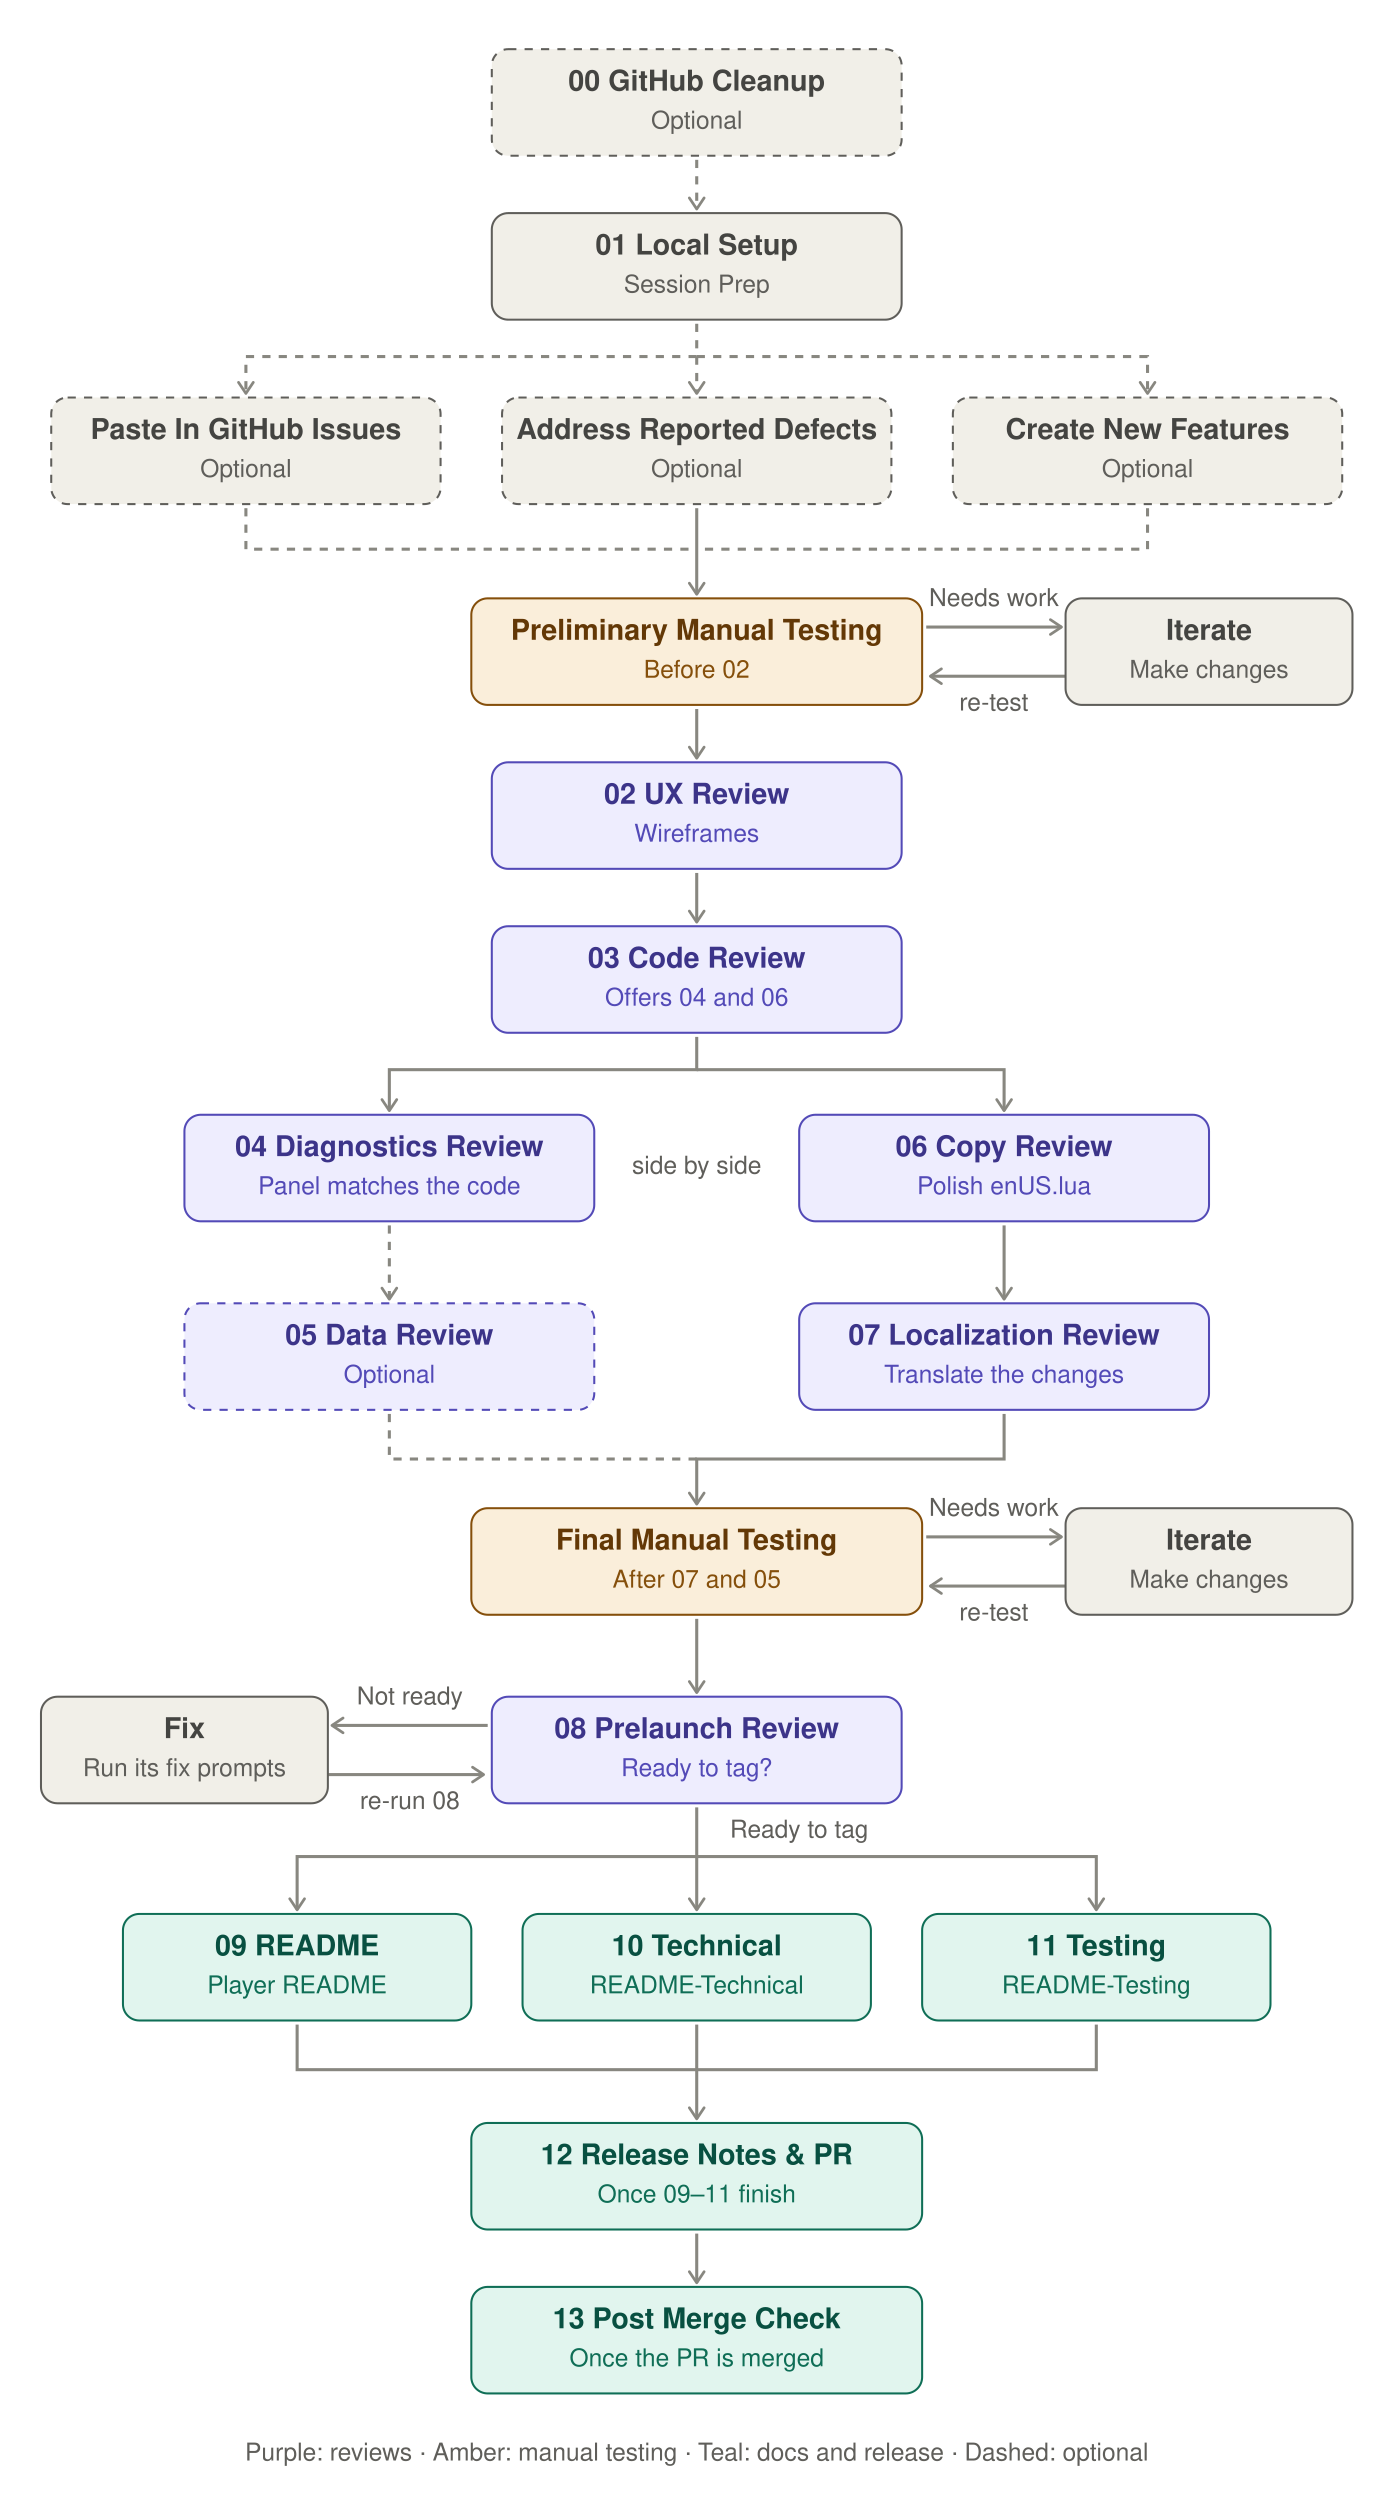
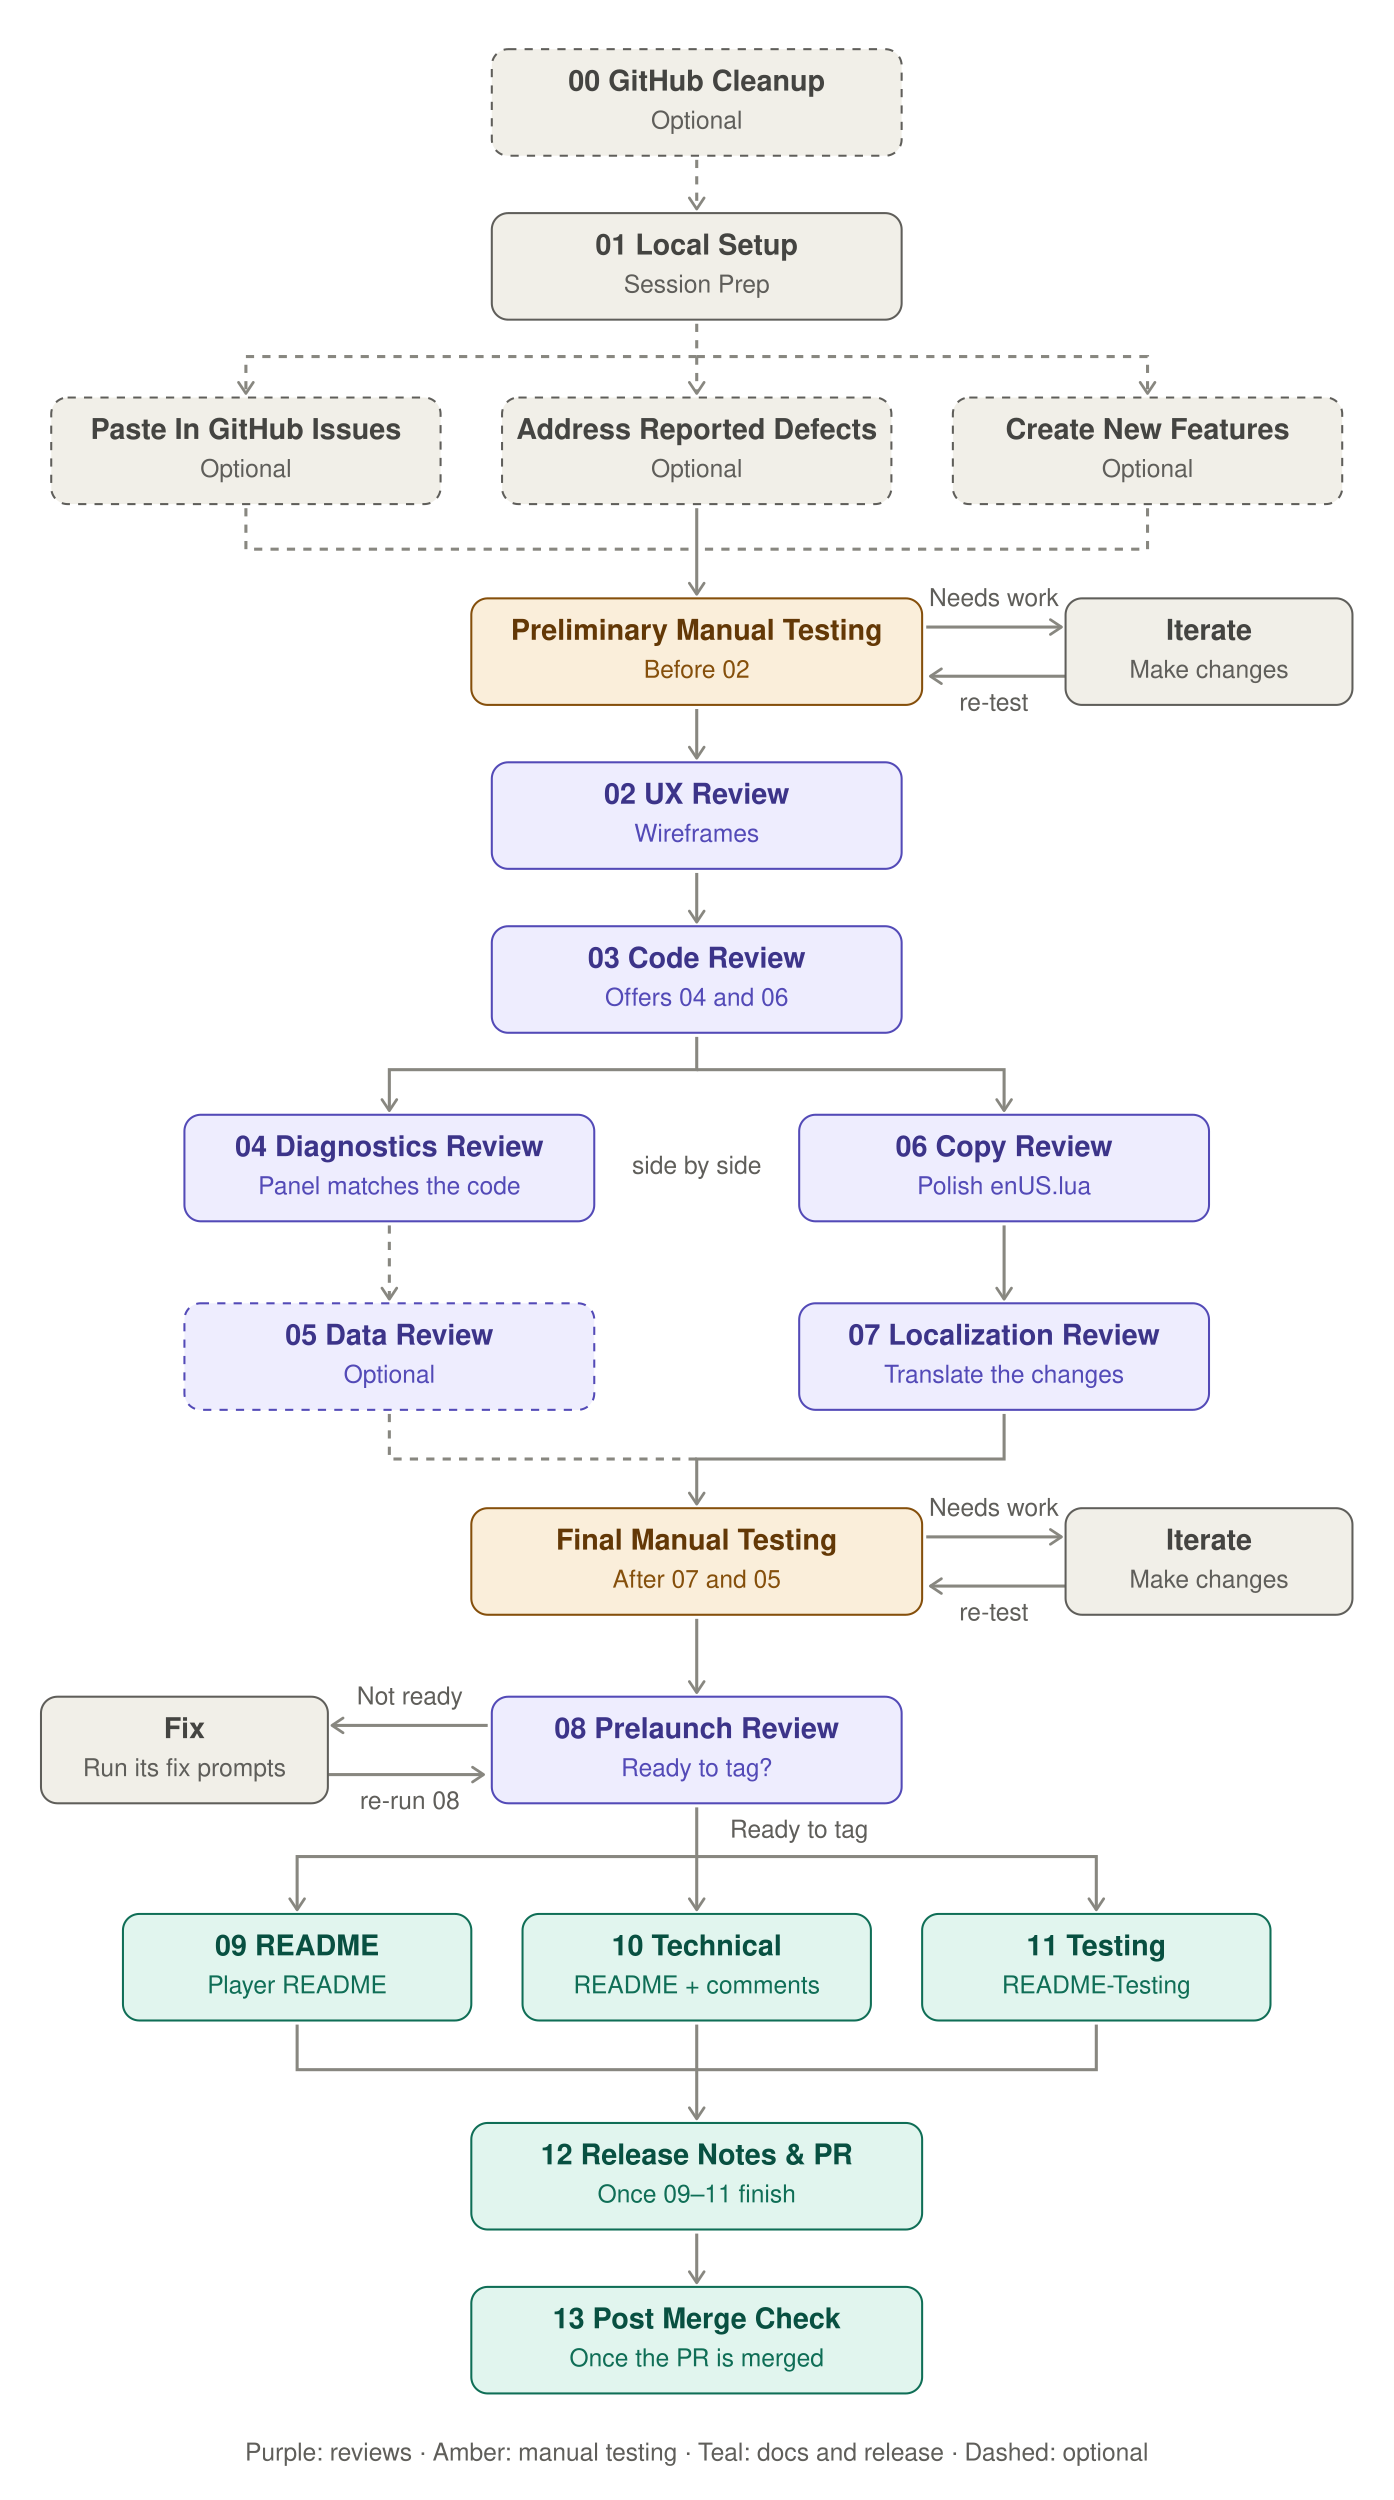
<svg xmlns="http://www.w3.org/2000/svg" width="680" height="1220" viewBox="0 0 680 1220" role="img">
  <style>
text{font-family:-apple-system,BlinkMacSystemFont,"Segoe UI",Helvetica,Arial,sans-serif;text-anchor:middle;dominant-baseline:central}
.th{font-size:14px;font-weight:600}.ts{font-size:12px}
.g rect{fill:#F1EFE8;stroke:#5F5E5A}.g .th{fill:#444441}.g .ts{fill:#5F5E5A}
.p rect{fill:#EEEDFE;stroke:#534AB7}.p .th{fill:#3C3489}.p .ts{fill:#534AB7}
.t rect{fill:#E1F5EE;stroke:#0F6E56}.t .th{fill:#085041}.t .ts{fill:#0F6E56}
.a rect{fill:#FAEEDA;stroke:#854F0B}.a .th{fill:#633806}.a .ts{fill:#854F0B}
.arr{fill:none;stroke:#888780;stroke-width:1.5}.d{stroke-dasharray:4 4}.note{fill:#5F5E5A}
rect{stroke-width:1}
@media (prefers-color-scheme:dark){
.g rect{fill:#444441;stroke:#B4B2A9}.g .th{fill:#D3D1C7}.g .ts{fill:#B4B2A9}
.p rect{fill:#3C3489;stroke:#AFA9EC}.p .th{fill:#CECBF6}.p .ts{fill:#AFA9EC}
.t rect{fill:#085041;stroke:#5DCAA5}.t .th{fill:#9FE1CB}.t .ts{fill:#5DCAA5}
.a rect{fill:#633806;stroke:#EF9F27}.a .th{fill:#FAC775}.a .ts{fill:#EF9F27}
.note{fill:#B4B2A9}}
</style>
  <defs>
    <marker id="a" viewBox="0 0 10 10" refX="8" refY="5" markerWidth="6" markerHeight="6" orient="auto-start-reverse">
      <path d="M2 1L8 5L2 9" fill="none" stroke="#888780" stroke-width="1.5" stroke-linecap="round" stroke-linejoin="round" />
    </marker>
  </defs>
  <g class="g">
    <rect x="240" y="24" width="200" height="52" rx="8" class="d" />
    <text class="th" x="340" y="41">00 GitHub Cleanup</text>
    <text class="ts" x="340" y="60">Optional</text>
  </g>
  <line x1="340" y1="78" x2="340" y2="102" class="arr d" marker-end="url(#a)" />
  <g class="g">
    <rect x="240" y="104" width="200" height="52" rx="8" />
    <text class="th" x="340" y="121">01 Local Setup</text>
    <text class="ts" x="340" y="140">Session Prep</text>
  </g>
  <path d="M340 158 L340 174 L120 174 L120 192" class="arr d" marker-end="url(#a)" />
  <line x1="340" y1="174" x2="340" y2="192" class="arr d" marker-end="url(#a)" />
  <path d="M340 174 L560 174 L560 192" class="arr d" marker-end="url(#a)" />
  <g class="g">
    <rect x="25" y="194" width="190" height="52" rx="8" class="d" />
    <text class="th" x="120" y="211">Paste In GitHub Issues</text>
    <text class="ts" x="120" y="230">Optional</text>
  </g>
  <g class="g">
    <rect x="245" y="194" width="190" height="52" rx="8" class="d" />
    <text class="th" x="340" y="211">Address Reported Defects</text>
    <text class="ts" x="340" y="230">Optional</text>
  </g>
  <g class="g">
    <rect x="465" y="194" width="190" height="52" rx="8" class="d" />
    <text class="th" x="560" y="211">Create New Features</text>
    <text class="ts" x="560" y="230">Optional</text>
  </g>
  <path d="M120 248 L120 268 L340 268" class="arr d" />
  <path d="M560 248 L560 268 L340 268" class="arr d" />
  <line x1="340" y1="248" x2="340" y2="290" class="arr" marker-end="url(#a)" />
  <g class="a">
    <rect x="230" y="292" width="220" height="52" rx="8" />
    <text class="th" x="340" y="309">Preliminary Manual Testing</text>
    <text class="ts" x="340" y="328">Before 02</text>
  </g>
  <line x1="452" y1="306" x2="518" y2="306" class="arr" marker-end="url(#a)" />
  <text class="ts note" x="485" y="293">Needs work</text>
  <line x1="520" y1="330" x2="454" y2="330" class="arr" marker-end="url(#a)" />
  <text class="ts note" x="485" y="344">re-test</text>
  <g class="g">
    <rect x="520" y="292" width="140" height="52" rx="8" />
    <text class="th" x="590" y="309">Iterate</text>
    <text class="ts" x="590" y="328">Make changes</text>
  </g>
  <line x1="340" y1="346" x2="340" y2="370" class="arr" marker-end="url(#a)" />
  <g class="p">
    <rect x="240" y="372" width="200" height="52" rx="8" />
    <text class="th" x="340" y="389">02 UX Review</text>
    <text class="ts" x="340" y="408">Wireframes</text>
  </g>
  <line x1="340" y1="426" x2="340" y2="450" class="arr" marker-end="url(#a)" />
  <g class="p">
    <rect x="240" y="452" width="200" height="52" rx="8" />
    <text class="th" x="340" y="469">03 Code Review</text>
    <text class="ts" x="340" y="488">Offers 04 and 06</text>
  </g>
  <path d="M340 506 L340 522 L190 522 L190 542" class="arr" marker-end="url(#a)" />
  <path d="M340 522 L490 522 L490 542" class="arr" marker-end="url(#a)" />
  <g class="p">
    <rect x="90" y="544" width="200" height="52" rx="8" />
    <text class="th" x="190" y="561">04 Diagnostics Review</text>
    <text class="ts" x="190" y="580">Panel matches the code</text>
  </g>
  <text class="ts note" x="340" y="570">side by side</text>
  <g class="p">
    <rect x="390" y="544" width="200" height="52" rx="8" />
    <text class="th" x="490" y="561">06 Copy Review</text>
    <text class="ts" x="490" y="580">Polish enUS.lua</text>
  </g>
  <line x1="190" y1="598" x2="190" y2="634" class="arr d" marker-end="url(#a)" />
  <line x1="490" y1="598" x2="490" y2="634" class="arr" marker-end="url(#a)" />
  <g class="p">
    <rect x="90" y="636" width="200" height="52" rx="8" class="d" />
    <text class="th" x="190" y="653">05 Data Review</text>
    <text class="ts" x="190" y="672">Optional</text>
  </g>
  <g class="p">
    <rect x="390" y="636" width="200" height="52" rx="8" />
    <text class="th" x="490" y="653">07 Localization Review</text>
    <text class="ts" x="490" y="672">Translate the changes</text>
  </g>
  <path d="M190 690 L190 712 L340 712" class="arr d" />
  <path d="M490 690 L490 712 L340 712 L340 734" class="arr" marker-end="url(#a)" />
  <g class="a">
    <rect x="230" y="736" width="220" height="52" rx="8" />
    <text class="th" x="340" y="753">Final Manual Testing</text>
    <text class="ts" x="340" y="772">After 07 and 05</text>
  </g>
  <line x1="452" y1="750" x2="518" y2="750" class="arr" marker-end="url(#a)" />
  <text class="ts note" x="485" y="737">Needs work</text>
  <line x1="520" y1="774" x2="454" y2="774" class="arr" marker-end="url(#a)" />
  <text class="ts note" x="485" y="788">re-test</text>
  <g class="g">
    <rect x="520" y="736" width="140" height="52" rx="8" />
    <text class="th" x="590" y="753">Iterate</text>
    <text class="ts" x="590" y="772">Make changes</text>
  </g>
  <line x1="340" y1="790" x2="340" y2="826" class="arr" marker-end="url(#a)" />
  <g class="p">
    <rect x="240" y="828" width="200" height="52" rx="8" />
    <text class="th" x="340" y="845">08 Prelaunch Review</text>
    <text class="ts" x="340" y="864">Ready to tag?</text>
  </g>
  <line x1="238" y1="842" x2="162" y2="842" class="arr" marker-end="url(#a)" />
  <text class="ts note" x="200" y="829">Not ready</text>
  <line x1="160" y1="866" x2="236" y2="866" class="arr" marker-end="url(#a)" />
  <text class="ts note" x="200" y="880">re-run 08</text>
  <g class="g">
    <rect x="20" y="828" width="140" height="52" rx="8" />
    <text class="th" x="90" y="845">Fix</text>
    <text class="ts" x="90" y="864">Run its fix prompts</text>
  </g>
  <path d="M340 882 L340 906 L145 906 L145 932" class="arr" marker-end="url(#a)" />
  <line x1="340" y1="906" x2="340" y2="932" class="arr" marker-end="url(#a)" />
  <path d="M340 906 L535 906 L535 932" class="arr" marker-end="url(#a)" />
  <text class="ts note" x="390" y="894">Ready to tag</text>
  <g class="t">
    <rect x="60" y="934" width="170" height="52" rx="8" />
    <text class="th" x="145" y="951">09 README</text>
    <text class="ts" x="145" y="970">Player README</text>
  </g>
  <g class="t">
    <rect x="255" y="934" width="170" height="52" rx="8" />
    <text class="th" x="340" y="951">10 Technical</text>
-     <text class="ts" x="340" y="970">README-Technical</text>
+     <text class="ts" x="340" y="970">README + comments</text>
  </g>
  <g class="t">
    <rect x="450" y="934" width="170" height="52" rx="8" />
    <text class="th" x="535" y="951">11 Testing</text>
    <text class="ts" x="535" y="970">README-Testing</text>
  </g>
  <path d="M145 988 L145 1010 L340 1010" class="arr" />
  <path d="M535 988 L535 1010 L340 1010" class="arr" />
  <line x1="340" y1="988" x2="340" y2="1034" class="arr" marker-end="url(#a)" />
  <g class="t">
    <rect x="230" y="1036" width="220" height="52" rx="8" />
    <text class="th" x="340" y="1053">12 Release Notes &amp; PR</text>
    <text class="ts" x="340" y="1072">Once 09–11 finish</text>
  </g>
  <line x1="340" y1="1090" x2="340" y2="1114" class="arr" marker-end="url(#a)" />
  <g class="t">
    <rect x="230" y="1116" width="220" height="52" rx="8" />
    <text class="th" x="340" y="1133">13 Post Merge Check</text>
    <text class="ts" x="340" y="1152">Once the PR is merged</text>
  </g>
  <text class="ts note" x="340" y="1198">Purple: reviews · Amber: manual testing · Teal: docs and release · Dashed: optional</text>
</svg>
